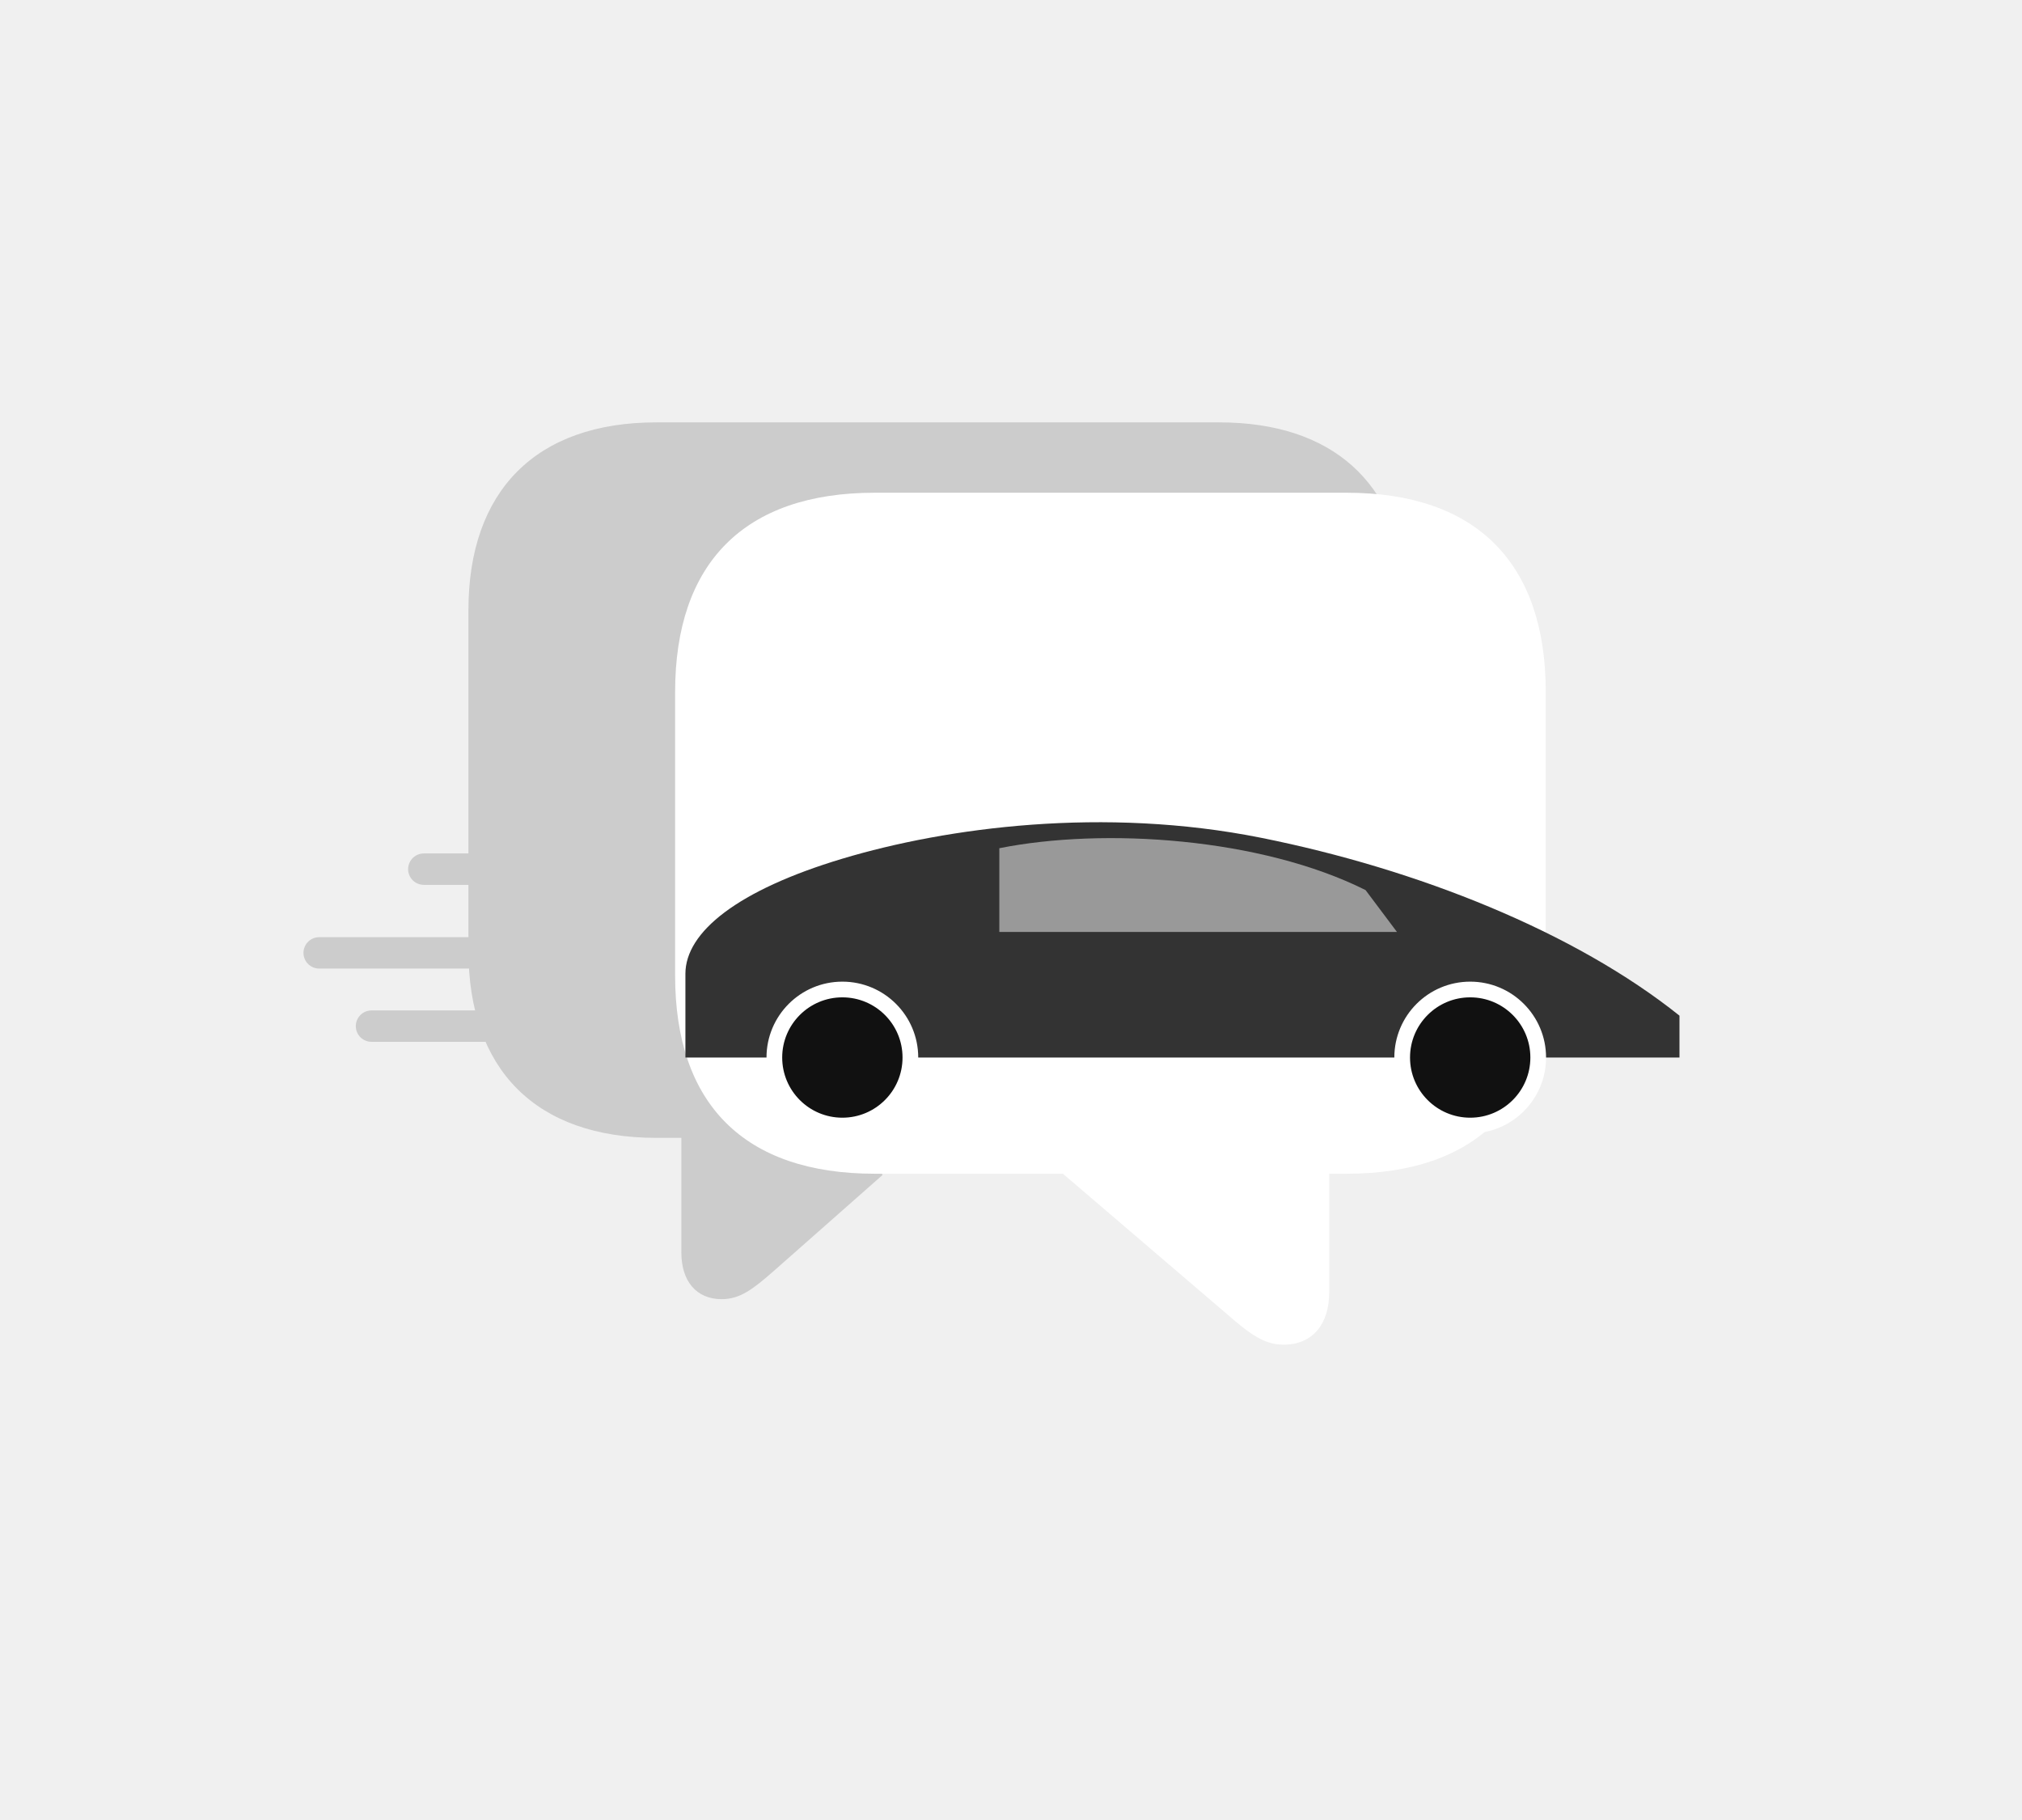
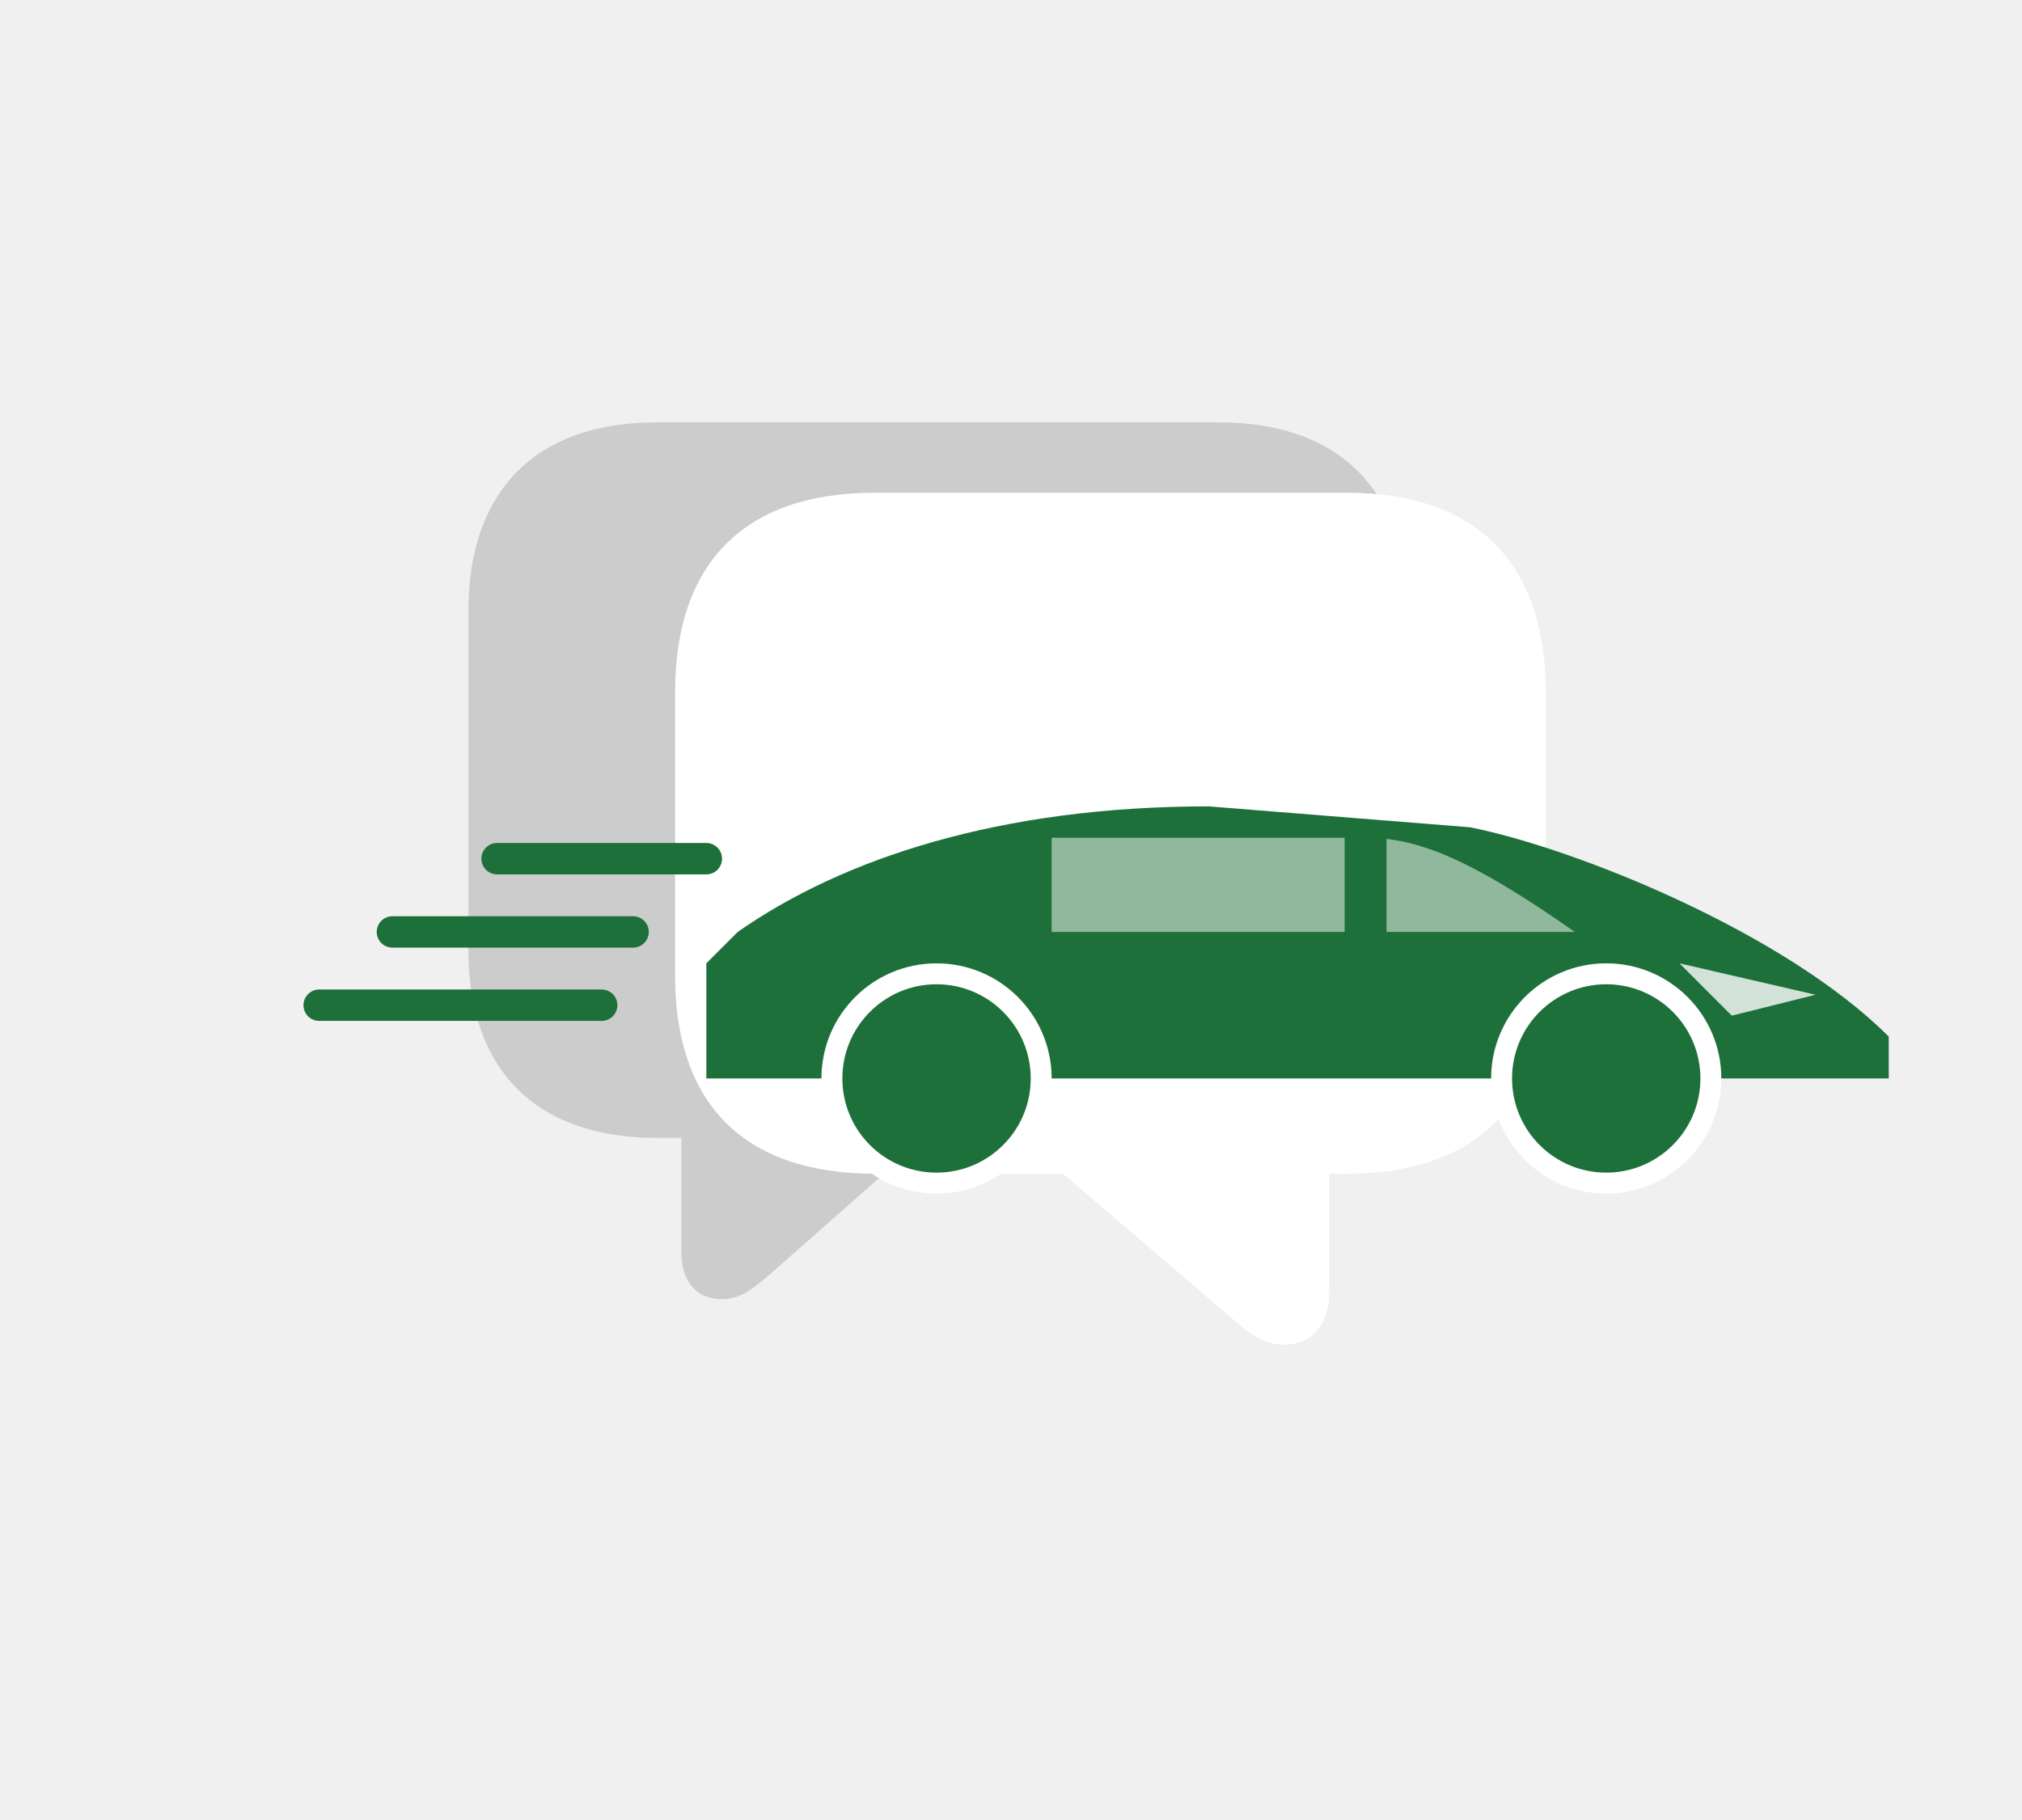
<svg xmlns="http://www.w3.org/2000/svg" width="100" height="90" viewBox="0 0 100 90">
  <g transform="translate(20.81, 18.2) scale(0.75)">
    <path d="M64.985 14.524L43.857 14.524C34.387 14.524 28.916 20.149 28.916 29.443L28.916 45.703C28.916 48.579 29.44 51.099 30.447 53.207L23.313 59.502C21.885 60.754 21.05 61.392 19.841 61.392C18.171 61.392 17.183 60.205 17.183 58.315L17.183 50.757L15.535 50.757C7.581 50.757 3.142 46.252 3.142 38.386L3.142 15.974C3.142 8.108 7.581 3.582 15.535 3.582L52.647 3.582C60.117 3.582 64.465 7.572 64.985 14.524Z" fill="#CCCCCC" fill-opacity="1.0" />
    <g transform="translate(60, 45) scale(1.15) translate(-70, -50)">
      <path d="M43.857 57.063L54.646 57.063L63.919 64.995C65.325 66.226 66.16 66.863 67.302 66.863C68.972 66.863 69.917 65.676 69.917 63.852L69.917 57.063L70.906 57.063C78.376 57.063 82.332 53.042 82.332 45.659L82.332 29.443C82.332 22.061 78.376 18.018 70.906 18.018L43.857 18.018C36.365 18.018 32.41 22.061 32.41 29.443L32.41 45.703C32.41 53.064 36.365 57.063 43.857 57.063Z" fill="#FFFFFF" fill-opacity="1.0" />
      <g transform="translate(57, 36) scale(0.6)">
-         <path d="M-40,20                   L-40,16                   C-40,12 -35,8 -25,5                   C-15,2 0,0 15,3                   C30,6 45,12 55,20                   L55,24 L-40,24 Z" fill="#333333" />
-         <path d="M-10,4 C0,2 15,3 25,8 L28,12 L-10,12 Z" fill="#FFFFFF" fill-opacity="0.5" />
-         <circle cx="-25" cy="24" r="6.5" fill="#111111" stroke="#FFFFFF" stroke-width="1.5" />
-         <circle cx="35" cy="24" r="6.5" fill="#111111" stroke="#FFFFFF" stroke-width="1.5" />
-         <g stroke="#CCCCCC" stroke-width="3" stroke-linecap="round">
-           <line x1="-65" y1="6" x2="-48" y2="6" />
-           <line x1="-75" y1="14" x2="-52" y2="14" />
-           <line x1="-70" y1="21" x2="-50" y2="21" />
+         <path d="M-38,20                   L-38,15 L-35,12                   C-25,5 -10,0 10,0                   L35,2 C45,4 65,12 75,22                   L75,26 L-38,26 Z" fill="#1E703A" />
+         <path d="M-5,3 L25,3 C30,3 35,5 45,12 L-5,12 Z" fill="#FFFFFF" fill-opacity="0.5" />
+         <rect x="23" y="2" width="4" height="11" fill="#1E703A" />
+         <path d="M55,15 L68,18 L60,20 Z" fill="#FFFFFF" fill-opacity="0.8" />
+         <circle cx="-16" cy="26" r="10" fill="#1E703A" stroke="#FFFFFF" stroke-width="2" />
+         <circle cx="48" cy="26" r="10" fill="#1E703A" stroke="#FFFFFF" stroke-width="2" />
+         <g stroke="#1E703A" stroke-width="3" stroke-linecap="round">
+           <line x1="-58" y1="5" x2="-38" y2="5" />
+           <line x1="-68" y1="12" x2="-45" y2="12" />
+           <line x1="-75" y1="19" x2="-48" y2="19" />
        </g>
      </g>
    </g>
  </g>
</svg>
